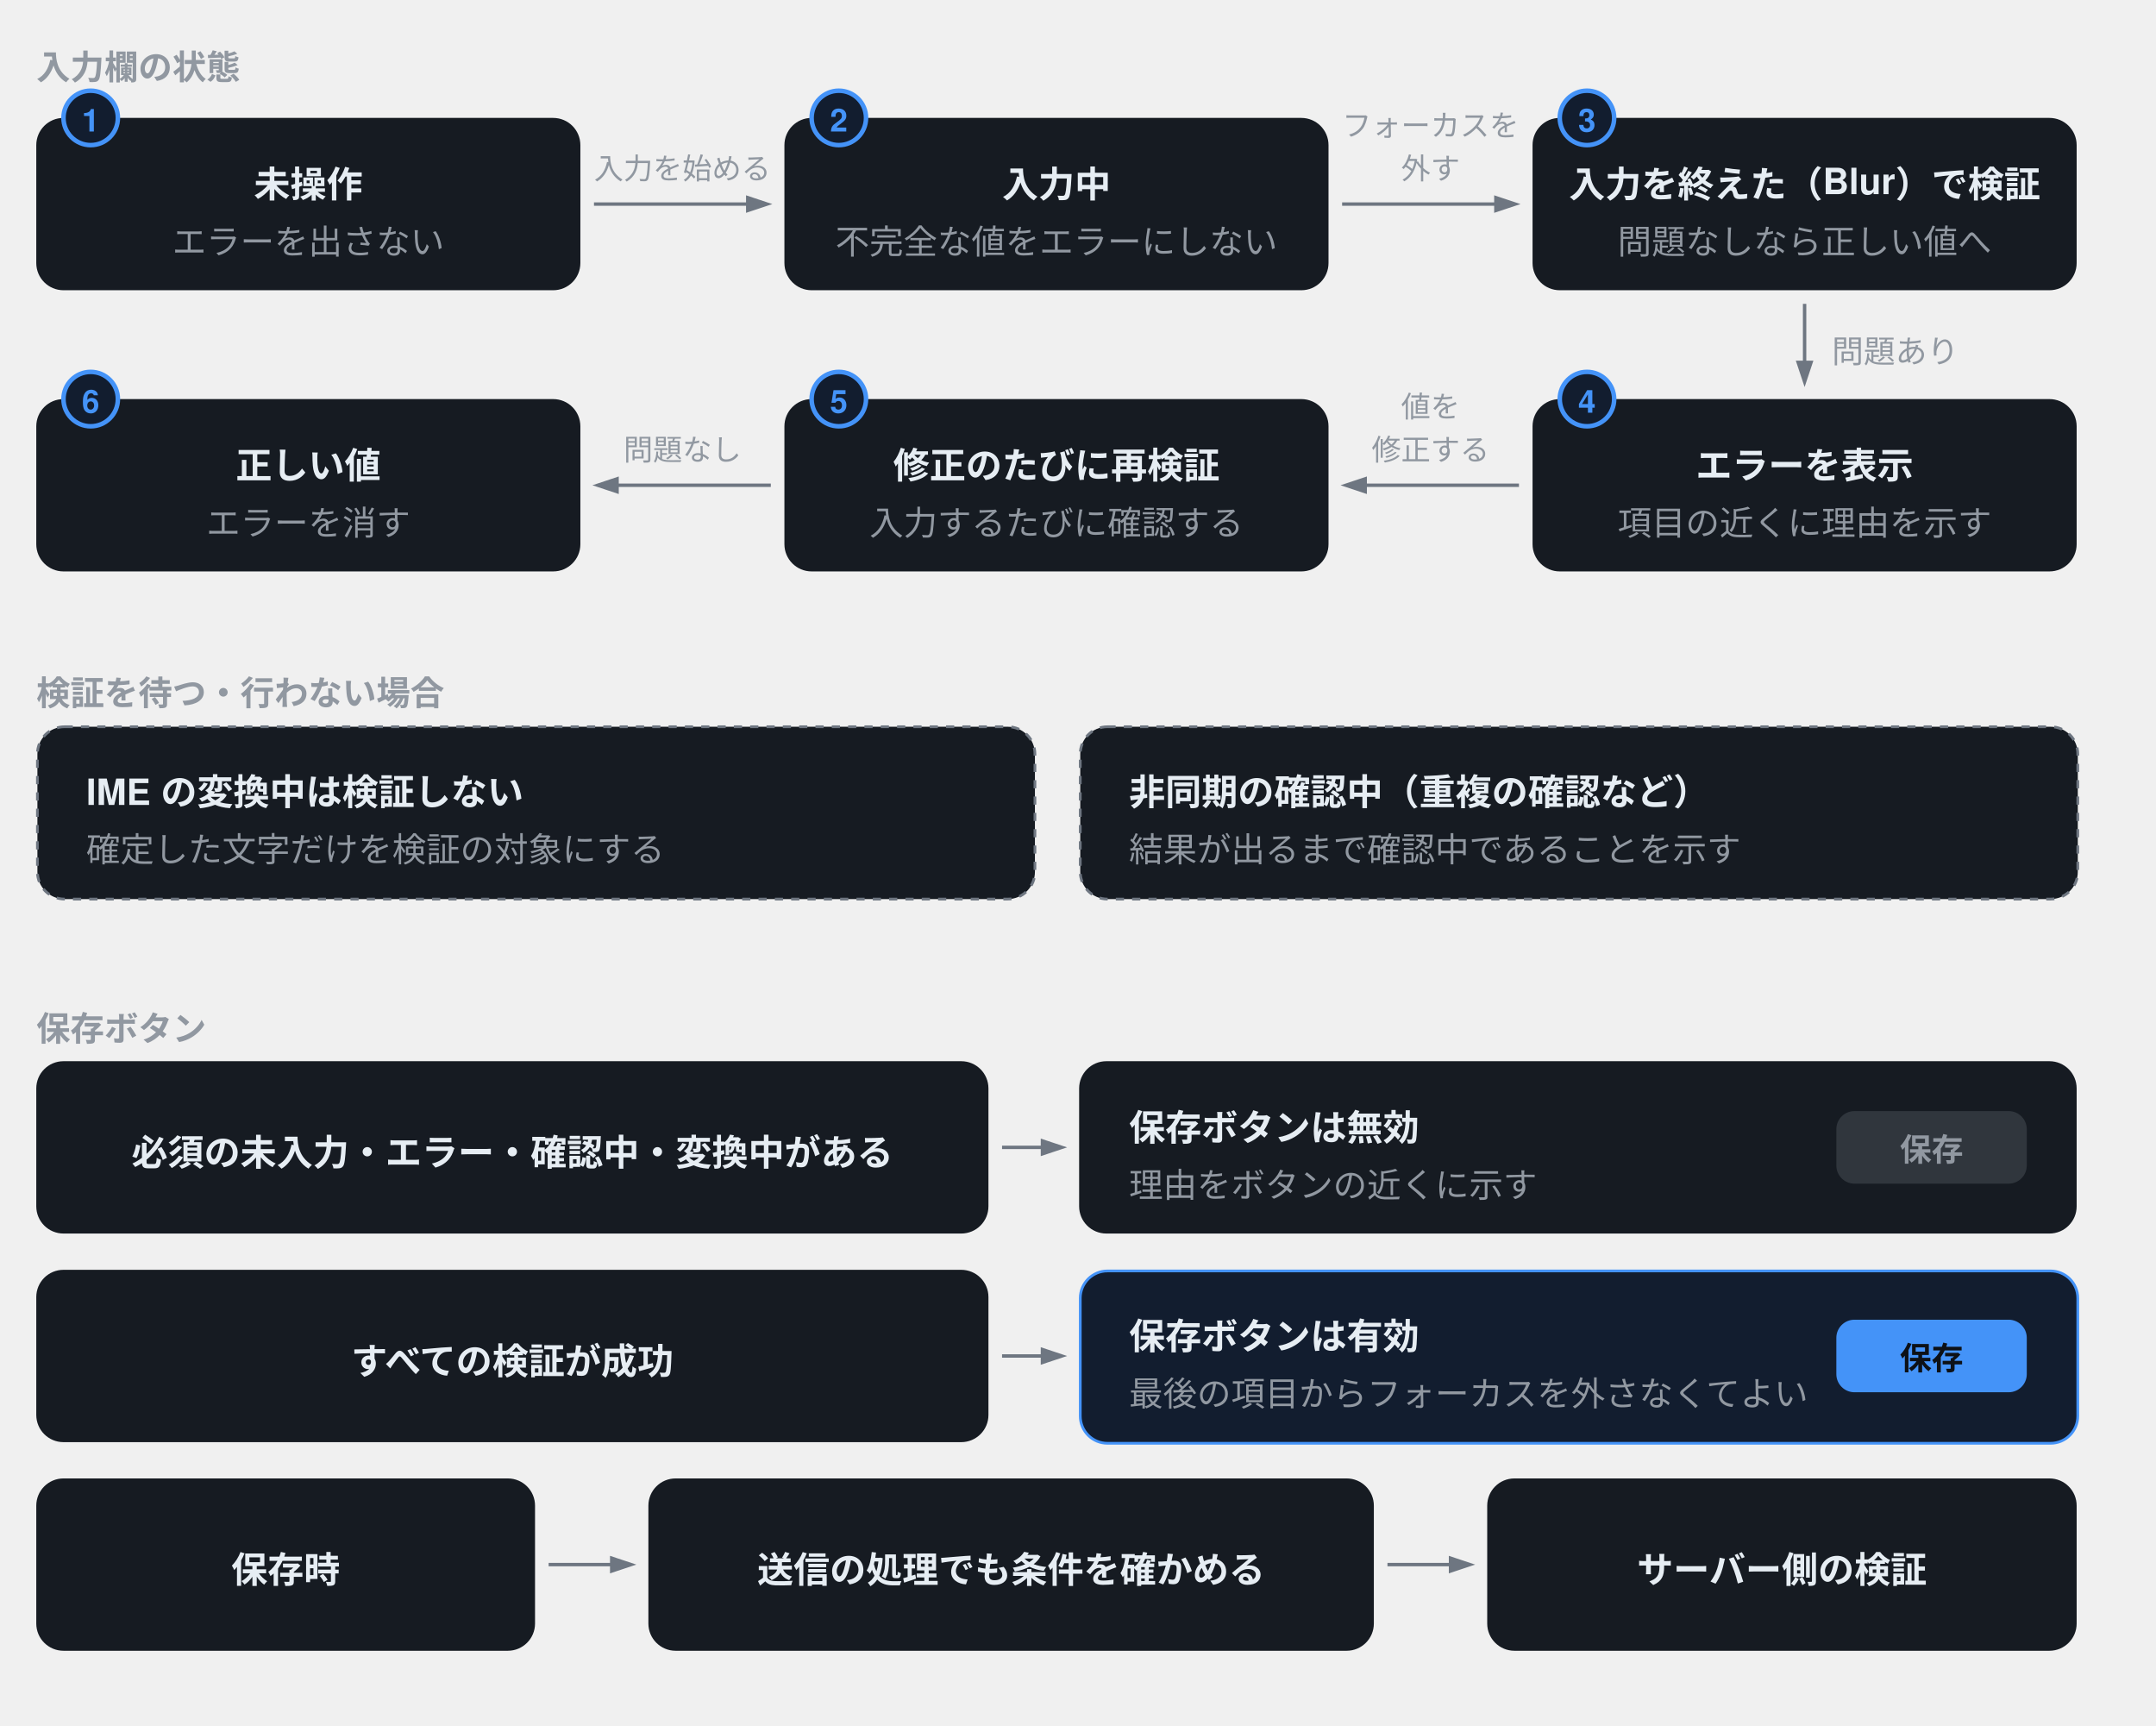
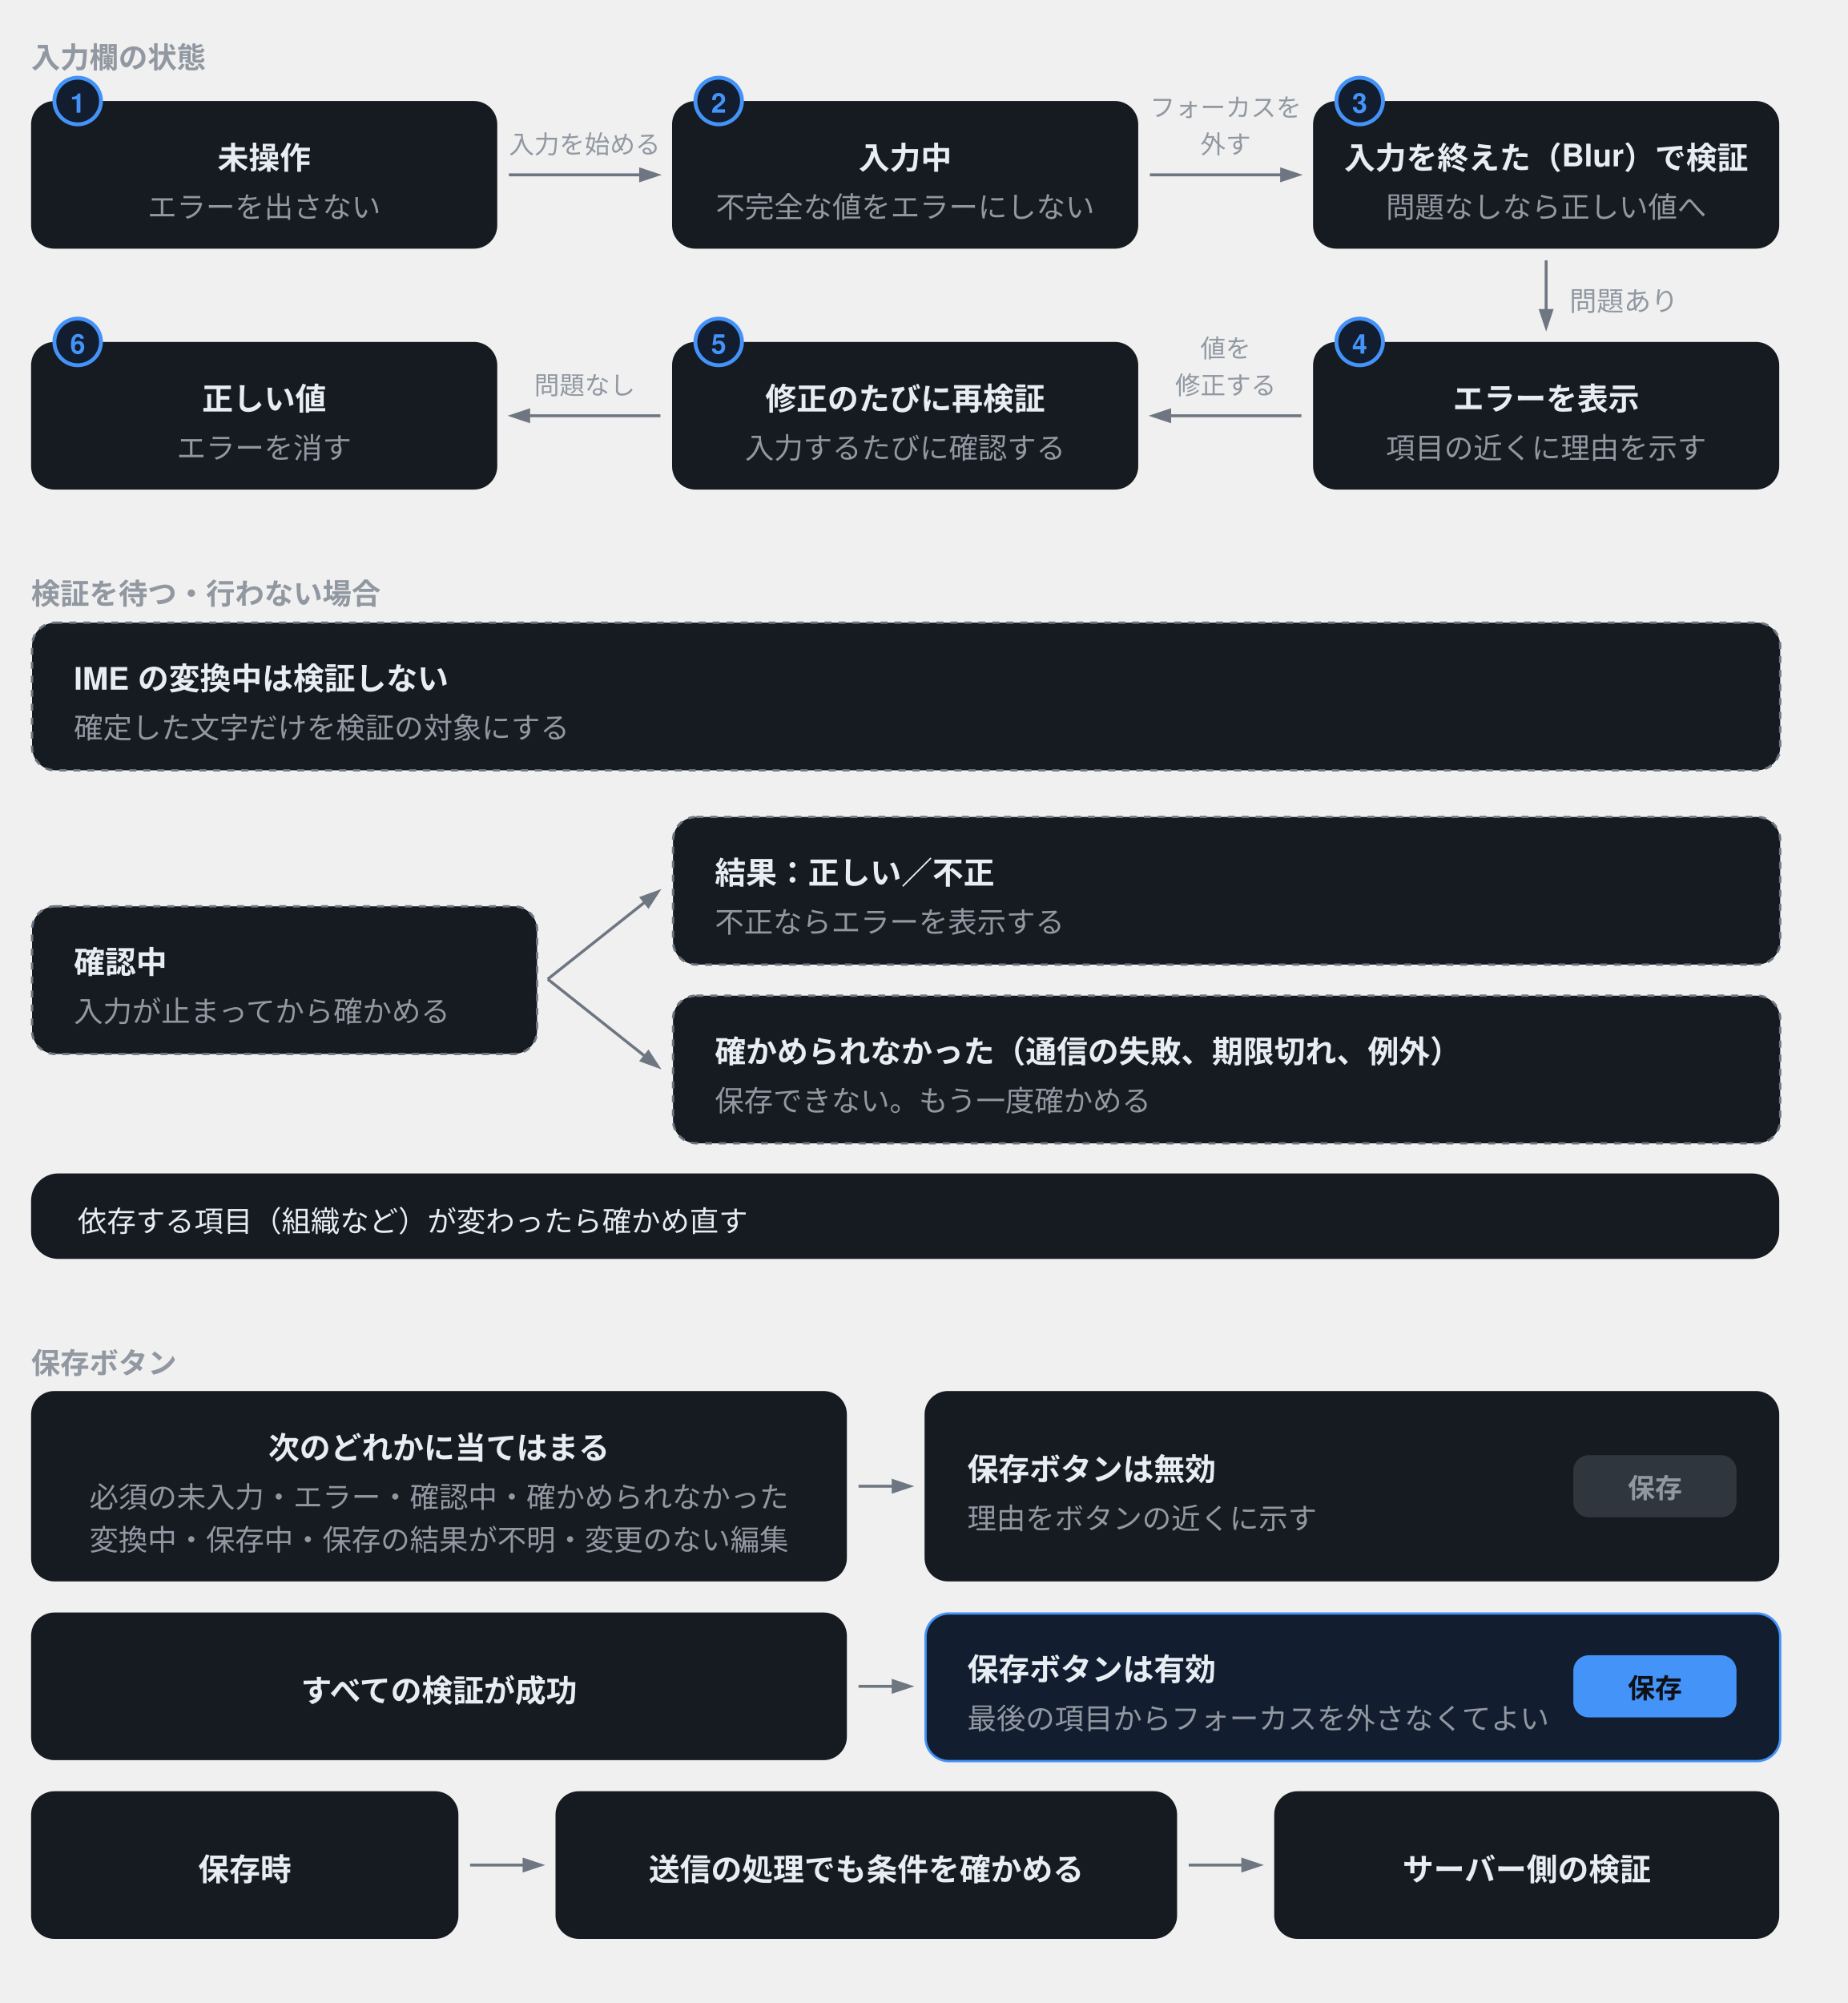
- <svg xmlns="http://www.w3.org/2000/svg" style="background: transparent; background-color: transparent; color-scheme: dark;" version="1.1" width="951px" height="761px" viewBox="0 0 951 761">
+ <svg xmlns="http://www.w3.org/2000/svg" style="background: transparent; background-color: transparent; color-scheme: dark;" version="1.1" width="951px" height="1031px" viewBox="0 0 951 1031">
  <defs />
  <g>
    <g data-cell-id="0">
      <g data-cell-id="1">
        <g data-cell-id="c1">
          <g>
            <rect x="16" y="16" width="98" height="20" fill="none" stroke="none" pointer-events="all" />
          </g>
          <g>
            <g fill="#59636E" font-family="Helvetica" font-weight="bold" text-anchor="start" font-size="15px" style="fill: rgb(145, 152, 161);">
              <text x="16" y="35">入力欄の状態</text>
            </g>
          </g>
        </g>
        <g data-cell-id="c2">
          <g>
            <rect x="16" y="52" width="240" height="76" rx="12" ry="12" fill="#f6f8fa" stroke="none" pointer-events="all" style="fill: rgb(22, 27, 34);" />
          </g>
        </g>
        <g data-cell-id="c3">
          <g>
            <rect x="24" y="67" width="224" height="20" fill="none" stroke="none" pointer-events="all" />
          </g>
          <g>
            <g fill="#1F2328" font-family="Helvetica" font-weight="bold" text-anchor="middle" font-size="16px" style="fill: rgb(230, 237, 243);">
              <text x="136" y="87">未操作</text>
            </g>
          </g>
        </g>
        <g data-cell-id="c4">
          <g>
            <rect x="24" y="93" width="224" height="20" fill="none" stroke="none" pointer-events="all" />
          </g>
          <g>
            <g fill="#59636E" font-family="Helvetica" text-anchor="middle" font-size="15px" style="fill: rgb(145, 152, 161);">
              <text x="136" y="112">エラーを出さない</text>
            </g>
          </g>
        </g>
        <g data-cell-id="c5">
          <g>
            <ellipse cx="40" cy="52" rx="12" ry="12" fill="#ddf4ff" stroke="#0969da" stroke-width="2" pointer-events="all" style="fill: rgb(18, 29, 47); stroke: rgb(68, 147, 248);" />
          </g>
        </g>
        <g data-cell-id="c6">
          <g>
            <rect x="28" y="40" width="24" height="24" fill="none" stroke="none" pointer-events="all" />
          </g>
          <g>
            <g fill="#0969DA" font-family="Helvetica" font-weight="bold" text-anchor="middle" font-size="14px" style="fill: rgb(68, 147, 248);">
              <text x="40" y="58">1</text>
            </g>
          </g>
        </g>
        <g data-cell-id="c7">
          <g>
            <rect x="346" y="52" width="240" height="76" rx="12" ry="12" fill="#f6f8fa" stroke="none" pointer-events="all" style="fill: rgb(22, 27, 34);" />
          </g>
        </g>
        <g data-cell-id="c8">
          <g>
            <rect x="354" y="67" width="224" height="20" fill="none" stroke="none" pointer-events="all" />
          </g>
          <g>
            <g fill="#1F2328" font-family="Helvetica" font-weight="bold" text-anchor="middle" font-size="16px" style="fill: rgb(230, 237, 243);">
              <text x="466" y="87">入力中</text>
            </g>
          </g>
        </g>
        <g data-cell-id="c9">
          <g>
            <rect x="354" y="93" width="224" height="20" fill="none" stroke="none" pointer-events="all" />
          </g>
          <g>
            <g fill="#59636E" font-family="Helvetica" text-anchor="middle" font-size="15px" style="fill: rgb(145, 152, 161);">
              <text x="466" y="112">不完全な値をエラーにしない</text>
            </g>
          </g>
        </g>
        <g data-cell-id="c10">
          <g>
            <ellipse cx="370" cy="52" rx="12" ry="12" fill="#ddf4ff" stroke="#0969da" stroke-width="2" pointer-events="all" style="fill: rgb(18, 29, 47); stroke: rgb(68, 147, 248);" />
          </g>
        </g>
        <g data-cell-id="c11">
          <g>
            <rect x="358" y="40" width="24" height="24" fill="none" stroke="none" pointer-events="all" />
          </g>
          <g>
            <g fill="#0969DA" font-family="Helvetica" font-weight="bold" text-anchor="middle" font-size="14px" style="fill: rgb(68, 147, 248);">
              <text x="370" y="58">2</text>
            </g>
          </g>
        </g>
        <g data-cell-id="c12">
          <g>
            <rect x="676" y="52" width="240" height="76" rx="12" ry="12" fill="#f6f8fa" stroke="none" pointer-events="all" style="fill: rgb(22, 27, 34);" />
          </g>
        </g>
        <g data-cell-id="c13">
          <g>
            <rect x="684" y="67" width="224" height="20" fill="none" stroke="none" pointer-events="all" />
          </g>
          <g>
            <g fill="#1F2328" font-family="Helvetica" font-weight="bold" text-anchor="middle" font-size="16px" style="fill: rgb(230, 237, 243);">
              <text x="796" y="87">入力を終えた（Blur）で検証</text>
            </g>
          </g>
        </g>
        <g data-cell-id="c14">
          <g>
            <rect x="684" y="93" width="224" height="20" fill="none" stroke="none" pointer-events="all" />
          </g>
          <g>
            <g fill="#59636E" font-family="Helvetica" text-anchor="middle" font-size="15px" style="fill: rgb(145, 152, 161);">
              <text x="796" y="112">問題なしなら正しい値へ</text>
            </g>
          </g>
        </g>
        <g data-cell-id="c15">
          <g>
            <ellipse cx="700" cy="52" rx="12" ry="12" fill="#ddf4ff" stroke="#0969da" stroke-width="2" pointer-events="all" style="fill: rgb(18, 29, 47); stroke: rgb(68, 147, 248);" />
          </g>
        </g>
        <g data-cell-id="c16">
          <g>
            <rect x="688" y="40" width="24" height="24" fill="none" stroke="none" pointer-events="all" />
          </g>
          <g>
            <g fill="#0969DA" font-family="Helvetica" font-weight="bold" text-anchor="middle" font-size="14px" style="fill: rgb(68, 147, 248);">
              <text x="700" y="58">3</text>
            </g>
          </g>
        </g>
        <g data-cell-id="c17">
          <g>
            <path d="M 262 90 L 329.82 90" fill="none" stroke="#8c959f" stroke-width="1.5" stroke-miterlimit="10" pointer-events="stroke" style="stroke: rgb(110, 118, 129);" />
            <path d="M 338.32 90 L 329.82 92.83 L 329.82 87.17 Z" fill="#8c959f" stroke="#8c959f" stroke-width="1.5" stroke-miterlimit="10" pointer-events="all" style="fill: rgb(110, 118, 129); stroke: rgb(110, 118, 129);" />
          </g>
        </g>
        <g data-cell-id="c18">
          <g>
            <rect x="256" y="62" width="90" height="20" fill="none" stroke="none" pointer-events="all" />
          </g>
          <g>
            <g fill="#59636E" font-family="Helvetica" text-anchor="middle" font-size="13px" style="fill: rgb(145, 152, 161);">
              <text x="301" y="79">入力を始める</text>
            </g>
          </g>
        </g>
        <g data-cell-id="c19">
          <g>
            <path d="M 592 90 L 659.82 90" fill="none" stroke="#8c959f" stroke-width="1.5" stroke-miterlimit="10" pointer-events="stroke" style="stroke: rgb(110, 118, 129);" />
            <path d="M 668.32 90 L 659.82 92.83 L 659.82 87.17 Z" fill="#8c959f" stroke="#8c959f" stroke-width="1.5" stroke-miterlimit="10" pointer-events="all" style="fill: rgb(110, 118, 129); stroke: rgb(110, 118, 129);" />
          </g>
        </g>
        <g data-cell-id="c20">
          <g>
            <rect x="586" y="43" width="90" height="20" fill="none" stroke="none" pointer-events="all" />
          </g>
          <g>
            <g fill="#59636E" font-family="Helvetica" text-anchor="middle" font-size="13px" style="fill: rgb(145, 152, 161);">
              <text x="631" y="60">フォーカスを</text>
            </g>
          </g>
        </g>
        <g data-cell-id="c21">
          <g>
            <rect x="586" y="62" width="90" height="20" fill="none" stroke="none" pointer-events="all" />
          </g>
          <g>
            <g fill="#59636E" font-family="Helvetica" text-anchor="middle" font-size="13px" style="fill: rgb(145, 152, 161);">
              <text x="631" y="79">外す</text>
            </g>
          </g>
        </g>
        <g data-cell-id="c22">
          <g>
            <rect x="16" y="176" width="240" height="76" rx="12" ry="12" fill="#f6f8fa" stroke="none" pointer-events="all" style="fill: rgb(22, 27, 34);" />
          </g>
        </g>
        <g data-cell-id="c23">
          <g>
            <rect x="24" y="191" width="224" height="20" fill="none" stroke="none" pointer-events="all" />
          </g>
          <g>
            <g fill="#1F2328" font-family="Helvetica" font-weight="bold" text-anchor="middle" font-size="16px" style="fill: rgb(230, 237, 243);">
              <text x="136" y="211">正しい値</text>
            </g>
          </g>
        </g>
        <g data-cell-id="c24">
          <g>
            <rect x="24" y="217" width="224" height="20" fill="none" stroke="none" pointer-events="all" />
          </g>
          <g>
            <g fill="#59636E" font-family="Helvetica" text-anchor="middle" font-size="15px" style="fill: rgb(145, 152, 161);">
              <text x="136" y="236">エラーを消す</text>
            </g>
          </g>
        </g>
        <g data-cell-id="c25">
          <g>
            <ellipse cx="40" cy="176" rx="12" ry="12" fill="#ddf4ff" stroke="#0969da" stroke-width="2" pointer-events="all" style="fill: rgb(18, 29, 47); stroke: rgb(68, 147, 248);" />
          </g>
        </g>
        <g data-cell-id="c26">
          <g>
            <rect x="28" y="164" width="24" height="24" fill="none" stroke="none" pointer-events="all" />
          </g>
          <g>
            <g fill="#0969DA" font-family="Helvetica" font-weight="bold" text-anchor="middle" font-size="14px" style="fill: rgb(68, 147, 248);">
              <text x="40" y="182">6</text>
            </g>
          </g>
        </g>
        <g data-cell-id="c27">
          <g>
            <rect x="346" y="176" width="240" height="76" rx="12" ry="12" fill="#f6f8fa" stroke="none" pointer-events="all" style="fill: rgb(22, 27, 34);" />
          </g>
        </g>
        <g data-cell-id="c28">
          <g>
            <rect x="354" y="191" width="224" height="20" fill="none" stroke="none" pointer-events="all" />
          </g>
          <g>
            <g fill="#1F2328" font-family="Helvetica" font-weight="bold" text-anchor="middle" font-size="16px" style="fill: rgb(230, 237, 243);">
              <text x="466" y="211">修正のたびに再検証</text>
            </g>
          </g>
        </g>
        <g data-cell-id="c29">
          <g>
            <rect x="354" y="217" width="224" height="20" fill="none" stroke="none" pointer-events="all" />
          </g>
          <g>
            <g fill="#59636E" font-family="Helvetica" text-anchor="middle" font-size="15px" style="fill: rgb(145, 152, 161);">
              <text x="466" y="236">入力するたびに確認する</text>
            </g>
          </g>
        </g>
        <g data-cell-id="c30">
          <g>
            <ellipse cx="370" cy="176" rx="12" ry="12" fill="#ddf4ff" stroke="#0969da" stroke-width="2" pointer-events="all" style="fill: rgb(18, 29, 47); stroke: rgb(68, 147, 248);" />
          </g>
        </g>
        <g data-cell-id="c31">
          <g>
            <rect x="358" y="164" width="24" height="24" fill="none" stroke="none" pointer-events="all" />
          </g>
          <g>
            <g fill="#0969DA" font-family="Helvetica" font-weight="bold" text-anchor="middle" font-size="14px" style="fill: rgb(68, 147, 248);">
              <text x="370" y="182">5</text>
            </g>
          </g>
        </g>
        <g data-cell-id="c32">
          <g>
            <rect x="676" y="176" width="240" height="76" rx="12" ry="12" fill="#f6f8fa" stroke="none" pointer-events="all" style="fill: rgb(22, 27, 34);" />
          </g>
        </g>
        <g data-cell-id="c33">
          <g>
            <rect x="684" y="191" width="224" height="20" fill="none" stroke="none" pointer-events="all" />
          </g>
          <g>
            <g fill="#1F2328" font-family="Helvetica" font-weight="bold" text-anchor="middle" font-size="16px" style="fill: rgb(230, 237, 243);">
              <text x="796" y="211">エラーを表示</text>
            </g>
          </g>
        </g>
        <g data-cell-id="c34">
          <g>
            <rect x="684" y="217" width="224" height="20" fill="none" stroke="none" pointer-events="all" />
          </g>
          <g>
            <g fill="#59636E" font-family="Helvetica" text-anchor="middle" font-size="15px" style="fill: rgb(145, 152, 161);">
              <text x="796" y="236">項目の近くに理由を示す</text>
            </g>
          </g>
        </g>
        <g data-cell-id="c35">
          <g>
            <ellipse cx="700" cy="176" rx="12" ry="12" fill="#ddf4ff" stroke="#0969da" stroke-width="2" pointer-events="all" style="fill: rgb(18, 29, 47); stroke: rgb(68, 147, 248);" />
          </g>
        </g>
        <g data-cell-id="c36">
          <g>
            <rect x="688" y="164" width="24" height="24" fill="none" stroke="none" pointer-events="all" />
          </g>
          <g>
            <g fill="#0969DA" font-family="Helvetica" font-weight="bold" text-anchor="middle" font-size="14px" style="fill: rgb(68, 147, 248);">
              <text x="700" y="182">4</text>
            </g>
          </g>
        </g>
        <g data-cell-id="c37">
          <g>
            <path d="M 796 134 L 796 159.82" fill="none" stroke="#8c959f" stroke-width="1.5" stroke-miterlimit="10" pointer-events="stroke" style="stroke: rgb(110, 118, 129);" />
            <path d="M 796 168.32 L 793.17 159.82 L 798.83 159.82 Z" fill="#8c959f" stroke="#8c959f" stroke-width="1.5" stroke-miterlimit="10" pointer-events="all" style="fill: rgb(110, 118, 129); stroke: rgb(110, 118, 129);" />
          </g>
        </g>
        <g data-cell-id="c38">
          <g>
            <rect x="808" y="142" width="100" height="20" fill="none" stroke="none" pointer-events="all" />
          </g>
          <g>
            <g fill="#59636E" font-family="Helvetica" text-anchor="start" font-size="14px" style="fill: rgb(145, 152, 161);">
              <text x="808" y="160">問題あり</text>
            </g>
          </g>
        </g>
        <g data-cell-id="c39">
          <g>
            <path d="M 670 214 L 602.18 214" fill="none" stroke="#8c959f" stroke-width="1.5" stroke-miterlimit="10" pointer-events="stroke" style="stroke: rgb(110, 118, 129);" />
            <path d="M 593.68 214 L 602.18 211.17 L 602.18 216.83 Z" fill="#8c959f" stroke="#8c959f" stroke-width="1.5" stroke-miterlimit="10" pointer-events="all" style="fill: rgb(110, 118, 129); stroke: rgb(110, 118, 129);" />
          </g>
        </g>
        <g data-cell-id="c40">
          <g>
            <rect x="586" y="167" width="90" height="20" fill="none" stroke="none" pointer-events="all" />
          </g>
          <g>
            <g fill="#59636E" font-family="Helvetica" text-anchor="middle" font-size="13px" style="fill: rgb(145, 152, 161);">
              <text x="631" y="184">値を</text>
            </g>
          </g>
        </g>
        <g data-cell-id="c41">
          <g>
            <rect x="586" y="186" width="90" height="20" fill="none" stroke="none" pointer-events="all" />
          </g>
          <g>
            <g fill="#59636E" font-family="Helvetica" text-anchor="middle" font-size="13px" style="fill: rgb(145, 152, 161);">
              <text x="631" y="203">修正する</text>
            </g>
          </g>
        </g>
        <g data-cell-id="c42">
          <g>
            <path d="M 340 214 L 272.18 214" fill="none" stroke="#8c959f" stroke-width="1.5" stroke-miterlimit="10" pointer-events="stroke" style="stroke: rgb(110, 118, 129);" />
            <path d="M 263.68 214 L 272.18 211.17 L 272.18 216.83 Z" fill="#8c959f" stroke="#8c959f" stroke-width="1.5" stroke-miterlimit="10" pointer-events="all" style="fill: rgb(110, 118, 129); stroke: rgb(110, 118, 129);" />
          </g>
        </g>
        <g data-cell-id="c43">
          <g>
            <rect x="256" y="186" width="90" height="20" fill="none" stroke="none" pointer-events="all" />
          </g>
          <g>
            <g fill="#59636E" font-family="Helvetica" text-anchor="middle" font-size="13px" style="fill: rgb(145, 152, 161);">
              <text x="301" y="203">問題なし</text>
            </g>
          </g>
        </g>
        <g data-cell-id="c44">
          <g>
            <rect x="16" y="292" width="188" height="20" fill="none" stroke="none" pointer-events="all" />
          </g>
          <g>
            <g fill="#59636E" font-family="Helvetica" font-weight="bold" text-anchor="start" font-size="15px" style="fill: rgb(145, 152, 161);">
              <text x="16" y="311">検証を待つ・行わない場合</text>
            </g>
          </g>
        </g>
        <g data-cell-id="c45">
          <g transform="translate(0.5,0.5)">
-             <rect x="16" y="320" width="440" height="76" rx="12" ry="12" fill="#f6f8fa" stroke="#8c959f" stroke-width="1.2" stroke-dasharray="3.6 3.6" pointer-events="all" style="fill: rgb(22, 27, 34); stroke: rgb(110, 118, 129);" />
+             <rect x="16" y="320" width="900" height="76" rx="12" ry="12" fill="#f6f8fa" stroke="#8c959f" stroke-width="1.2" stroke-dasharray="3.6 3.6" pointer-events="all" style="fill: rgb(22, 27, 34); stroke: rgb(110, 118, 129);" />
          </g>
        </g>
        <g data-cell-id="c46">
          <g>
-             <rect x="38" y="335" width="396" height="20" fill="none" stroke="none" pointer-events="all" />
+             <rect x="38" y="335" width="856" height="20" fill="none" stroke="none" pointer-events="all" />
          </g>
          <g>
            <g fill="#1F2328" font-family="Helvetica" font-weight="bold" text-anchor="start" font-size="16px" style="fill: rgb(230, 237, 243);">
              <text x="38" y="355">IME の変換中は検証しない</text>
            </g>
          </g>
        </g>
        <g data-cell-id="c47">
          <g>
-             <rect x="38" y="361" width="396" height="20" fill="none" stroke="none" pointer-events="all" />
+             <rect x="38" y="361" width="856" height="20" fill="none" stroke="none" pointer-events="all" />
          </g>
          <g>
            <g fill="#59636E" font-family="Helvetica" text-anchor="start" font-size="15px" style="fill: rgb(145, 152, 161);">
              <text x="38" y="380">確定した文字だけを検証の対象にする</text>
            </g>
          </g>
        </g>
        <g data-cell-id="c48">
          <g transform="translate(0.5,0.5)">
-             <rect x="476" y="320" width="440" height="76" rx="12" ry="12" fill="#f6f8fa" stroke="#8c959f" stroke-width="1.2" stroke-dasharray="3.6 3.6" pointer-events="all" style="fill: rgb(22, 27, 34); stroke: rgb(110, 118, 129);" />
+             <rect x="16" y="466" width="260" height="76" rx="12" ry="12" fill="#f6f8fa" stroke="#8c959f" stroke-width="1.2" stroke-dasharray="3.6 3.6" pointer-events="all" style="fill: rgb(22, 27, 34); stroke: rgb(110, 118, 129);" />
          </g>
        </g>
        <g data-cell-id="c49">
          <g>
-             <rect x="498" y="335" width="396" height="20" fill="none" stroke="none" pointer-events="all" />
+             <rect x="38" y="481" width="216" height="20" fill="none" stroke="none" pointer-events="all" />
          </g>
          <g>
            <g fill="#1F2328" font-family="Helvetica" font-weight="bold" text-anchor="start" font-size="16px" style="fill: rgb(230, 237, 243);">
-               <text x="498" y="355">非同期の確認中（重複の確認など）</text>
+               <text x="38" y="501">確認中</text>
            </g>
          </g>
        </g>
        <g data-cell-id="c50">
          <g>
-             <rect x="498" y="361" width="396" height="20" fill="none" stroke="none" pointer-events="all" />
+             <rect x="38" y="507" width="216" height="20" fill="none" stroke="none" pointer-events="all" />
          </g>
          <g>
            <g fill="#59636E" font-family="Helvetica" text-anchor="start" font-size="15px" style="fill: rgb(145, 152, 161);">
-               <text x="498" y="380">結果が出るまで確認中であることを示す</text>
+               <text x="38" y="526">入力が止まってから確かめる</text>
            </g>
          </g>
        </g>
        <g data-cell-id="c51">
-           <g>
-             <rect x="16" y="440" width="83" height="20" fill="none" stroke="none" pointer-events="all" />
+           <g transform="translate(0.5,0.5)">
+             <rect x="346" y="420" width="570" height="76" rx="12" ry="12" fill="#f6f8fa" stroke="#8c959f" stroke-width="1.2" stroke-dasharray="3.6 3.6" pointer-events="all" style="fill: rgb(22, 27, 34); stroke: rgb(110, 118, 129);" />
+           </g>
+         </g>
+         <g data-cell-id="c52">
+           <g>
+             <rect x="368" y="435" width="526" height="20" fill="none" stroke="none" pointer-events="all" />
+           </g>
+           <g>
+             <g fill="#1F2328" font-family="Helvetica" font-weight="bold" text-anchor="start" font-size="16px" style="fill: rgb(230, 237, 243);">
+               <text x="368" y="455">結果：正しい／不正</text>
+             </g>
+           </g>
+         </g>
+         <g data-cell-id="c53">
+           <g>
+             <rect x="368" y="461" width="526" height="20" fill="none" stroke="none" pointer-events="all" />
+           </g>
+           <g>
+             <g fill="#59636E" font-family="Helvetica" text-anchor="start" font-size="15px" style="fill: rgb(145, 152, 161);">
+               <text x="368" y="480">不正ならエラーを表示する</text>
+             </g>
+           </g>
+         </g>
+         <g data-cell-id="c54">
+           <g>
+             <path d="M 282 504 L 332.03 464.32" fill="none" stroke="#8c959f" stroke-width="1.5" stroke-miterlimit="10" pointer-events="stroke" style="stroke: rgb(110, 118, 129);" />
+             <path d="M 338.69 459.04 L 333.79 466.54 L 330.27 462.1 Z" fill="#8c959f" stroke="#8c959f" stroke-width="1.5" stroke-miterlimit="10" pointer-events="all" style="fill: rgb(110, 118, 129); stroke: rgb(110, 118, 129);" />
+           </g>
+         </g>
+         <g data-cell-id="c55">
+           <g transform="translate(0.5,0.5)">
+             <rect x="346" y="512" width="570" height="76" rx="12" ry="12" fill="#f6f8fa" stroke="#8c959f" stroke-width="1.2" stroke-dasharray="3.6 3.6" pointer-events="all" style="fill: rgb(22, 27, 34); stroke: rgb(110, 118, 129);" />
+           </g>
+         </g>
+         <g data-cell-id="c56">
+           <g>
+             <rect x="368" y="527" width="526" height="20" fill="none" stroke="none" pointer-events="all" />
+           </g>
+           <g>
+             <g fill="#1F2328" font-family="Helvetica" font-weight="bold" text-anchor="start" font-size="16px" style="fill: rgb(230, 237, 243);">
+               <text x="368" y="547">確かめられなかった（通信の失敗、期限切れ、例外）</text>
+             </g>
+           </g>
+         </g>
+         <g data-cell-id="c57">
+           <g>
+             <rect x="368" y="553" width="526" height="20" fill="none" stroke="none" pointer-events="all" />
+           </g>
+           <g>
+             <g fill="#59636E" font-family="Helvetica" text-anchor="start" font-size="15px" style="fill: rgb(145, 152, 161);">
+               <text x="368" y="572">保存できない。もう一度確かめる</text>
+             </g>
+           </g>
+         </g>
+         <g data-cell-id="c58">
+           <g>
+             <path d="M 282 504 L 332.03 543.68" fill="none" stroke="#8c959f" stroke-width="1.5" stroke-miterlimit="10" pointer-events="stroke" style="stroke: rgb(110, 118, 129);" />
+             <path d="M 338.69 548.96 L 330.27 545.9 L 333.79 541.46 Z" fill="#8c959f" stroke="#8c959f" stroke-width="1.5" stroke-miterlimit="10" pointer-events="all" style="fill: rgb(110, 118, 129); stroke: rgb(110, 118, 129);" />
+           </g>
+         </g>
+         <g data-cell-id="c59">
+           <g>
+             <rect x="16" y="604" width="900" height="44" rx="14" ry="14" fill="#f6f8fa" stroke="none" pointer-events="all" style="fill: rgb(22, 27, 34);" />
+           </g>
+         </g>
+         <g data-cell-id="c60">
+           <g>
+             <rect x="40" y="615" width="852" height="20" fill="none" stroke="none" pointer-events="all" />
+           </g>
+           <g>
+             <g fill="#1F2328" font-family="Helvetica" text-anchor="start" font-size="15px" style="fill: rgb(230, 237, 243);">
+               <text x="40" y="634">依存する項目（組織など）が変わったら確かめ直す</text>
+             </g>
+           </g>
+         </g>
+         <g data-cell-id="c61">
+           <g>
+             <rect x="16" y="688" width="83" height="20" fill="none" stroke="none" pointer-events="all" />
          </g>
          <g>
            <g fill="#59636E" font-family="Helvetica" font-weight="bold" text-anchor="start" font-size="15px" style="fill: rgb(145, 152, 161);">
-               <text x="16" y="459">保存ボタン</text>
-             </g>
-           </g>
-         </g>
-         <g data-cell-id="c52">
-           <g>
-             <rect x="16" y="468" width="420" height="76" rx="12" ry="12" fill="#f6f8fa" stroke="none" pointer-events="all" style="fill: rgb(22, 27, 34);" />
-           </g>
-         </g>
-         <g data-cell-id="c53">
-           <g>
-             <rect x="24" y="494" width="404" height="20" fill="none" stroke="none" pointer-events="all" />
-           </g>
-           <g>
-             <g fill="#1F2328" font-family="Helvetica" font-weight="bold" text-anchor="middle" font-size="16px" style="fill: rgb(230, 237, 243);">
-               <text x="226" y="514">必須の未入力・エラー・確認中・変換中がある</text>
-             </g>
-           </g>
-         </g>
-         <g data-cell-id="c54">
-           <g>
-             <path d="M 442 506 L 459.82 506" fill="none" stroke="#8c959f" stroke-width="1.5" stroke-miterlimit="10" pointer-events="stroke" style="stroke: rgb(110, 118, 129);" />
-             <path d="M 468.32 506 L 459.82 508.83 L 459.82 503.17 Z" fill="#8c959f" stroke="#8c959f" stroke-width="1.5" stroke-miterlimit="10" pointer-events="all" style="fill: rgb(110, 118, 129); stroke: rgb(110, 118, 129);" />
-           </g>
-         </g>
-         <g data-cell-id="c55">
-           <g>
-             <rect x="476" y="468" width="440" height="76" rx="12" ry="12" fill="#f6f8fa" stroke="none" pointer-events="all" style="fill: rgb(22, 27, 34);" />
-           </g>
-         </g>
-         <g data-cell-id="c56">
-           <g>
-             <rect x="498" y="483" width="300" height="20" fill="none" stroke="none" pointer-events="all" />
+               <text x="16" y="707">保存ボタン</text>
+             </g>
+           </g>
+         </g>
+         <g data-cell-id="c62">
+           <g>
+             <rect x="16" y="716" width="420" height="98" rx="12" ry="12" fill="#f6f8fa" stroke="none" pointer-events="all" style="fill: rgb(22, 27, 34);" />
+           </g>
+         </g>
+         <g data-cell-id="c63">
+           <g>
+             <rect x="24" y="731" width="404" height="20" fill="none" stroke="none" pointer-events="all" />
+           </g>
+           <g>
+             <g fill="#1F2328" font-family="Helvetica" font-weight="bold" text-anchor="middle" font-size="16px" style="fill: rgb(230, 237, 243);">
+               <text x="226" y="751">次のどれかに当てはまる</text>
+             </g>
+           </g>
+         </g>
+         <g data-cell-id="c64">
+           <g>
+             <rect x="24" y="757" width="404" height="20" fill="none" stroke="none" pointer-events="all" />
+           </g>
+           <g>
+             <g fill="#59636E" font-family="Helvetica" text-anchor="middle" font-size="15px" style="fill: rgb(145, 152, 161);">
+               <text x="226" y="776">必須の未入力・エラー・確認中・確かめられなかった</text>
+             </g>
+           </g>
+         </g>
+         <g data-cell-id="c65">
+           <g>
+             <rect x="24" y="779" width="404" height="20" fill="none" stroke="none" pointer-events="all" />
+           </g>
+           <g>
+             <g fill="#59636E" font-family="Helvetica" text-anchor="middle" font-size="15px" style="fill: rgb(145, 152, 161);">
+               <text x="226" y="798">変換中・保存中・保存の結果が不明・変更のない編集</text>
+             </g>
+           </g>
+         </g>
+         <g data-cell-id="c66">
+           <g>
+             <path d="M 442 765 L 459.82 765" fill="none" stroke="#8c959f" stroke-width="1.5" stroke-miterlimit="10" pointer-events="stroke" style="stroke: rgb(110, 118, 129);" />
+             <path d="M 468.32 765 L 459.82 767.83 L 459.82 762.17 Z" fill="#8c959f" stroke="#8c959f" stroke-width="1.5" stroke-miterlimit="10" pointer-events="all" style="fill: rgb(110, 118, 129); stroke: rgb(110, 118, 129);" />
+           </g>
+         </g>
+         <g data-cell-id="c67">
+           <g>
+             <rect x="476" y="716" width="440" height="98" rx="12" ry="12" fill="#f6f8fa" stroke="none" pointer-events="all" style="fill: rgb(22, 27, 34);" />
+           </g>
+         </g>
+         <g data-cell-id="c68">
+           <g>
+             <rect x="498" y="742" width="300" height="20" fill="none" stroke="none" pointer-events="all" />
          </g>
          <g>
            <g fill="#1F2328" font-family="Helvetica" font-weight="bold" text-anchor="start" font-size="16px" style="fill: rgb(230, 237, 243);">
-               <text x="498" y="503">保存ボタンは無効</text>
-             </g>
-           </g>
-         </g>
-         <g data-cell-id="c57">
-           <g>
-             <rect x="498" y="509" width="304" height="20" fill="none" stroke="none" pointer-events="all" />
+               <text x="498" y="762">保存ボタンは無効</text>
+             </g>
+           </g>
+         </g>
+         <g data-cell-id="c69">
+           <g>
+             <rect x="498" y="768" width="304" height="20" fill="none" stroke="none" pointer-events="all" />
          </g>
          <g>
            <g fill="#59636E" font-family="Helvetica" text-anchor="start" font-size="15px" style="fill: rgb(145, 152, 161);">
-               <text x="498" y="528">理由をボタンの近くに示す</text>
-             </g>
-           </g>
-         </g>
-         <g data-cell-id="c58">
-           <g>
-             <rect x="810" y="490" width="84" height="32" rx="8" ry="8" fill="#d0d7de" stroke="none" pointer-events="all" style="fill: rgb(48, 54, 61);" />
-           </g>
-         </g>
-         <g data-cell-id="c59">
-           <g>
-             <rect x="810" y="490" width="84" height="32" fill="none" stroke="none" pointer-events="all" />
+               <text x="498" y="787">理由をボタンの近くに示す</text>
+             </g>
+           </g>
+         </g>
+         <g data-cell-id="c70">
+           <g>
+             <rect x="810" y="749" width="84" height="32" rx="8" ry="8" fill="#d0d7de" stroke="none" pointer-events="all" style="fill: rgb(48, 54, 61);" />
+           </g>
+         </g>
+         <g data-cell-id="c71">
+           <g>
+             <rect x="810" y="749" width="84" height="32" fill="none" stroke="none" pointer-events="all" />
          </g>
          <g>
            <g fill="#59636E" font-family="Helvetica" font-weight="bold" text-anchor="middle" font-size="14px" style="fill: rgb(145, 152, 161);">
-               <text x="852" y="512">保存</text>
-             </g>
-           </g>
-         </g>
-         <g data-cell-id="c60">
-           <g>
-             <rect x="16" y="560" width="420" height="76" rx="12" ry="12" fill="#f6f8fa" stroke="none" pointer-events="all" style="fill: rgb(22, 27, 34);" />
-           </g>
-         </g>
-         <g data-cell-id="c61">
-           <g>
-             <rect x="24" y="586" width="404" height="20" fill="none" stroke="none" pointer-events="all" />
-           </g>
-           <g>
-             <g fill="#1F2328" font-family="Helvetica" font-weight="bold" text-anchor="middle" font-size="16px" style="fill: rgb(230, 237, 243);">
-               <text x="226" y="606">すべての検証が成功</text>
-             </g>
-           </g>
-         </g>
-         <g data-cell-id="c62">
-           <g>
-             <path d="M 442 598 L 459.82 598" fill="none" stroke="#8c959f" stroke-width="1.5" stroke-miterlimit="10" pointer-events="stroke" style="stroke: rgb(110, 118, 129);" />
-             <path d="M 468.32 598 L 459.82 600.83 L 459.82 595.17 Z" fill="#8c959f" stroke="#8c959f" stroke-width="1.5" stroke-miterlimit="10" pointer-events="all" style="fill: rgb(110, 118, 129); stroke: rgb(110, 118, 129);" />
-           </g>
-         </g>
-         <g data-cell-id="c63">
+               <text x="852" y="771">保存</text>
+             </g>
+           </g>
+         </g>
+         <g data-cell-id="c72">
+           <g>
+             <rect x="16" y="830" width="420" height="76" rx="12" ry="12" fill="#f6f8fa" stroke="none" pointer-events="all" style="fill: rgb(22, 27, 34);" />
+           </g>
+         </g>
+         <g data-cell-id="c73">
+           <g>
+             <rect x="24" y="856" width="404" height="20" fill="none" stroke="none" pointer-events="all" />
+           </g>
+           <g>
+             <g fill="#1F2328" font-family="Helvetica" font-weight="bold" text-anchor="middle" font-size="16px" style="fill: rgb(230, 237, 243);">
+               <text x="226" y="876">すべての検証が成功</text>
+             </g>
+           </g>
+         </g>
+         <g data-cell-id="c74">
+           <g>
+             <path d="M 442 868 L 459.82 868" fill="none" stroke="#8c959f" stroke-width="1.5" stroke-miterlimit="10" pointer-events="stroke" style="stroke: rgb(110, 118, 129);" />
+             <path d="M 468.32 868 L 459.82 870.83 L 459.82 865.17 Z" fill="#8c959f" stroke="#8c959f" stroke-width="1.5" stroke-miterlimit="10" pointer-events="all" style="fill: rgb(110, 118, 129); stroke: rgb(110, 118, 129);" />
+           </g>
+         </g>
+         <g data-cell-id="c75">
          <g transform="translate(0.5,0.5)">
-             <rect x="476" y="560" width="440" height="76" rx="12" ry="12" fill="#ddf4ff" stroke="#0969da" stroke-width="1.2" pointer-events="all" style="fill: rgb(18, 29, 47); stroke: rgb(68, 147, 248);" />
-           </g>
-         </g>
-         <g data-cell-id="c64">
-           <g>
-             <rect x="498" y="575" width="300" height="20" fill="none" stroke="none" pointer-events="all" />
+             <rect x="476" y="830" width="440" height="76" rx="12" ry="12" fill="#ddf4ff" stroke="#0969da" stroke-width="1.2" pointer-events="all" style="fill: rgb(18, 29, 47); stroke: rgb(68, 147, 248);" />
+           </g>
+         </g>
+         <g data-cell-id="c76">
+           <g>
+             <rect x="498" y="845" width="300" height="20" fill="none" stroke="none" pointer-events="all" />
          </g>
          <g>
            <g fill="#1F2328" font-family="Helvetica" font-weight="bold" text-anchor="start" font-size="16px" style="fill: rgb(230, 237, 243);">
-               <text x="498" y="595">保存ボタンは有効</text>
-             </g>
-           </g>
-         </g>
-         <g data-cell-id="c65">
-           <g>
-             <rect x="498" y="601" width="304" height="20" fill="none" stroke="none" pointer-events="all" />
+               <text x="498" y="865">保存ボタンは有効</text>
+             </g>
+           </g>
+         </g>
+         <g data-cell-id="c77">
+           <g>
+             <rect x="498" y="871" width="304" height="20" fill="none" stroke="none" pointer-events="all" />
          </g>
          <g>
            <g fill="#59636E" font-family="Helvetica" text-anchor="start" font-size="15px" style="fill: rgb(145, 152, 161);">
-               <text x="498" y="620">最後の項目からフォーカスを外さなくてよい</text>
-             </g>
-           </g>
-         </g>
-         <g data-cell-id="c66">
-           <g>
-             <rect x="810" y="582" width="84" height="32" rx="8" ry="8" fill="#0969da" stroke="none" pointer-events="all" style="fill: rgb(68, 147, 248);" />
-           </g>
-         </g>
-         <g data-cell-id="c67">
-           <g>
-             <rect x="810" y="582" width="84" height="32" fill="none" stroke="none" pointer-events="all" />
+               <text x="498" y="890">最後の項目からフォーカスを外さなくてよい</text>
+             </g>
+           </g>
+         </g>
+         <g data-cell-id="c78">
+           <g>
+             <rect x="810" y="852" width="84" height="32" rx="8" ry="8" fill="#0969da" stroke="none" pointer-events="all" style="fill: rgb(68, 147, 248);" />
+           </g>
+         </g>
+         <g data-cell-id="c79">
+           <g>
+             <rect x="810" y="852" width="84" height="32" fill="none" stroke="none" pointer-events="all" />
          </g>
          <g>
            <g fill="#FFFFFF" font-family="Helvetica" font-weight="bold" text-anchor="middle" font-size="14px" style="fill: rgb(13, 17, 23);">
-               <text x="852" y="604">保存</text>
-             </g>
-           </g>
-         </g>
-         <g data-cell-id="c68">
-           <g>
-             <rect x="16" y="652" width="220" height="76" rx="12" ry="12" fill="#f6f8fa" stroke="none" pointer-events="all" style="fill: rgb(22, 27, 34);" />
-           </g>
-         </g>
-         <g data-cell-id="c69">
-           <g>
-             <rect x="24" y="678" width="204" height="20" fill="none" stroke="none" pointer-events="all" />
-           </g>
-           <g>
-             <g fill="#1F2328" font-family="Helvetica" font-weight="bold" text-anchor="middle" font-size="16px" style="fill: rgb(230, 237, 243);">
-               <text x="126" y="698">保存時</text>
-             </g>
-           </g>
-         </g>
-         <g data-cell-id="c70">
-           <g>
-             <rect x="286" y="652" width="320" height="76" rx="12" ry="12" fill="#f6f8fa" stroke="none" pointer-events="all" style="fill: rgb(22, 27, 34);" />
-           </g>
-         </g>
-         <g data-cell-id="c71">
-           <g>
-             <rect x="294" y="678" width="304" height="20" fill="none" stroke="none" pointer-events="all" />
-           </g>
-           <g>
-             <g fill="#1F2328" font-family="Helvetica" font-weight="bold" text-anchor="middle" font-size="16px" style="fill: rgb(230, 237, 243);">
-               <text x="446" y="698">送信の処理でも条件を確かめる</text>
-             </g>
-           </g>
-         </g>
-         <g data-cell-id="c72">
-           <g>
-             <rect x="656" y="652" width="260" height="76" rx="12" ry="12" fill="#f6f8fa" stroke="none" pointer-events="all" style="fill: rgb(22, 27, 34);" />
-           </g>
-         </g>
-         <g data-cell-id="c73">
-           <g>
-             <rect x="664" y="678" width="244" height="20" fill="none" stroke="none" pointer-events="all" />
-           </g>
-           <g>
-             <g fill="#1F2328" font-family="Helvetica" font-weight="bold" text-anchor="middle" font-size="16px" style="fill: rgb(230, 237, 243);">
-               <text x="786" y="698">サーバー側の検証</text>
-             </g>
-           </g>
-         </g>
-         <g data-cell-id="c74">
-           <g>
-             <path d="M 242 690 L 269.82 690" fill="none" stroke="#8c959f" stroke-width="1.5" stroke-miterlimit="10" pointer-events="stroke" style="stroke: rgb(110, 118, 129);" />
-             <path d="M 278.32 690 L 269.82 692.83 L 269.82 687.17 Z" fill="#8c959f" stroke="#8c959f" stroke-width="1.5" stroke-miterlimit="10" pointer-events="all" style="fill: rgb(110, 118, 129); stroke: rgb(110, 118, 129);" />
-           </g>
-         </g>
-         <g data-cell-id="c75">
-           <g>
-             <path d="M 612 690 L 639.82 690" fill="none" stroke="#8c959f" stroke-width="1.5" stroke-miterlimit="10" pointer-events="stroke" style="stroke: rgb(110, 118, 129);" />
-             <path d="M 648.32 690 L 639.82 692.83 L 639.82 687.17 Z" fill="#8c959f" stroke="#8c959f" stroke-width="1.5" stroke-miterlimit="10" pointer-events="all" style="fill: rgb(110, 118, 129); stroke: rgb(110, 118, 129);" />
+               <text x="852" y="874">保存</text>
+             </g>
+           </g>
+         </g>
+         <g data-cell-id="c80">
+           <g>
+             <rect x="16" y="922" width="220" height="76" rx="12" ry="12" fill="#f6f8fa" stroke="none" pointer-events="all" style="fill: rgb(22, 27, 34);" />
+           </g>
+         </g>
+         <g data-cell-id="c81">
+           <g>
+             <rect x="24" y="948" width="204" height="20" fill="none" stroke="none" pointer-events="all" />
+           </g>
+           <g>
+             <g fill="#1F2328" font-family="Helvetica" font-weight="bold" text-anchor="middle" font-size="16px" style="fill: rgb(230, 237, 243);">
+               <text x="126" y="968">保存時</text>
+             </g>
+           </g>
+         </g>
+         <g data-cell-id="c82">
+           <g>
+             <rect x="286" y="922" width="320" height="76" rx="12" ry="12" fill="#f6f8fa" stroke="none" pointer-events="all" style="fill: rgb(22, 27, 34);" />
+           </g>
+         </g>
+         <g data-cell-id="c83">
+           <g>
+             <rect x="294" y="948" width="304" height="20" fill="none" stroke="none" pointer-events="all" />
+           </g>
+           <g>
+             <g fill="#1F2328" font-family="Helvetica" font-weight="bold" text-anchor="middle" font-size="16px" style="fill: rgb(230, 237, 243);">
+               <text x="446" y="968">送信の処理でも条件を確かめる</text>
+             </g>
+           </g>
+         </g>
+         <g data-cell-id="c84">
+           <g>
+             <rect x="656" y="922" width="260" height="76" rx="12" ry="12" fill="#f6f8fa" stroke="none" pointer-events="all" style="fill: rgb(22, 27, 34);" />
+           </g>
+         </g>
+         <g data-cell-id="c85">
+           <g>
+             <rect x="664" y="948" width="244" height="20" fill="none" stroke="none" pointer-events="all" />
+           </g>
+           <g>
+             <g fill="#1F2328" font-family="Helvetica" font-weight="bold" text-anchor="middle" font-size="16px" style="fill: rgb(230, 237, 243);">
+               <text x="786" y="968">サーバー側の検証</text>
+             </g>
+           </g>
+         </g>
+         <g data-cell-id="c86">
+           <g>
+             <path d="M 242 960 L 269.82 960" fill="none" stroke="#8c959f" stroke-width="1.5" stroke-miterlimit="10" pointer-events="stroke" style="stroke: rgb(110, 118, 129);" />
+             <path d="M 278.32 960 L 269.82 962.83 L 269.82 957.17 Z" fill="#8c959f" stroke="#8c959f" stroke-width="1.5" stroke-miterlimit="10" pointer-events="all" style="fill: rgb(110, 118, 129); stroke: rgb(110, 118, 129);" />
+           </g>
+         </g>
+         <g data-cell-id="c87">
+           <g>
+             <path d="M 612 960 L 639.82 960" fill="none" stroke="#8c959f" stroke-width="1.5" stroke-miterlimit="10" pointer-events="stroke" style="stroke: rgb(110, 118, 129);" />
+             <path d="M 648.32 960 L 639.82 962.83 L 639.82 957.17 Z" fill="#8c959f" stroke="#8c959f" stroke-width="1.5" stroke-miterlimit="10" pointer-events="all" style="fill: rgb(110, 118, 129); stroke: rgb(110, 118, 129);" />
          </g>
        </g>
      </g>
    </g>
  </g>
</svg>
